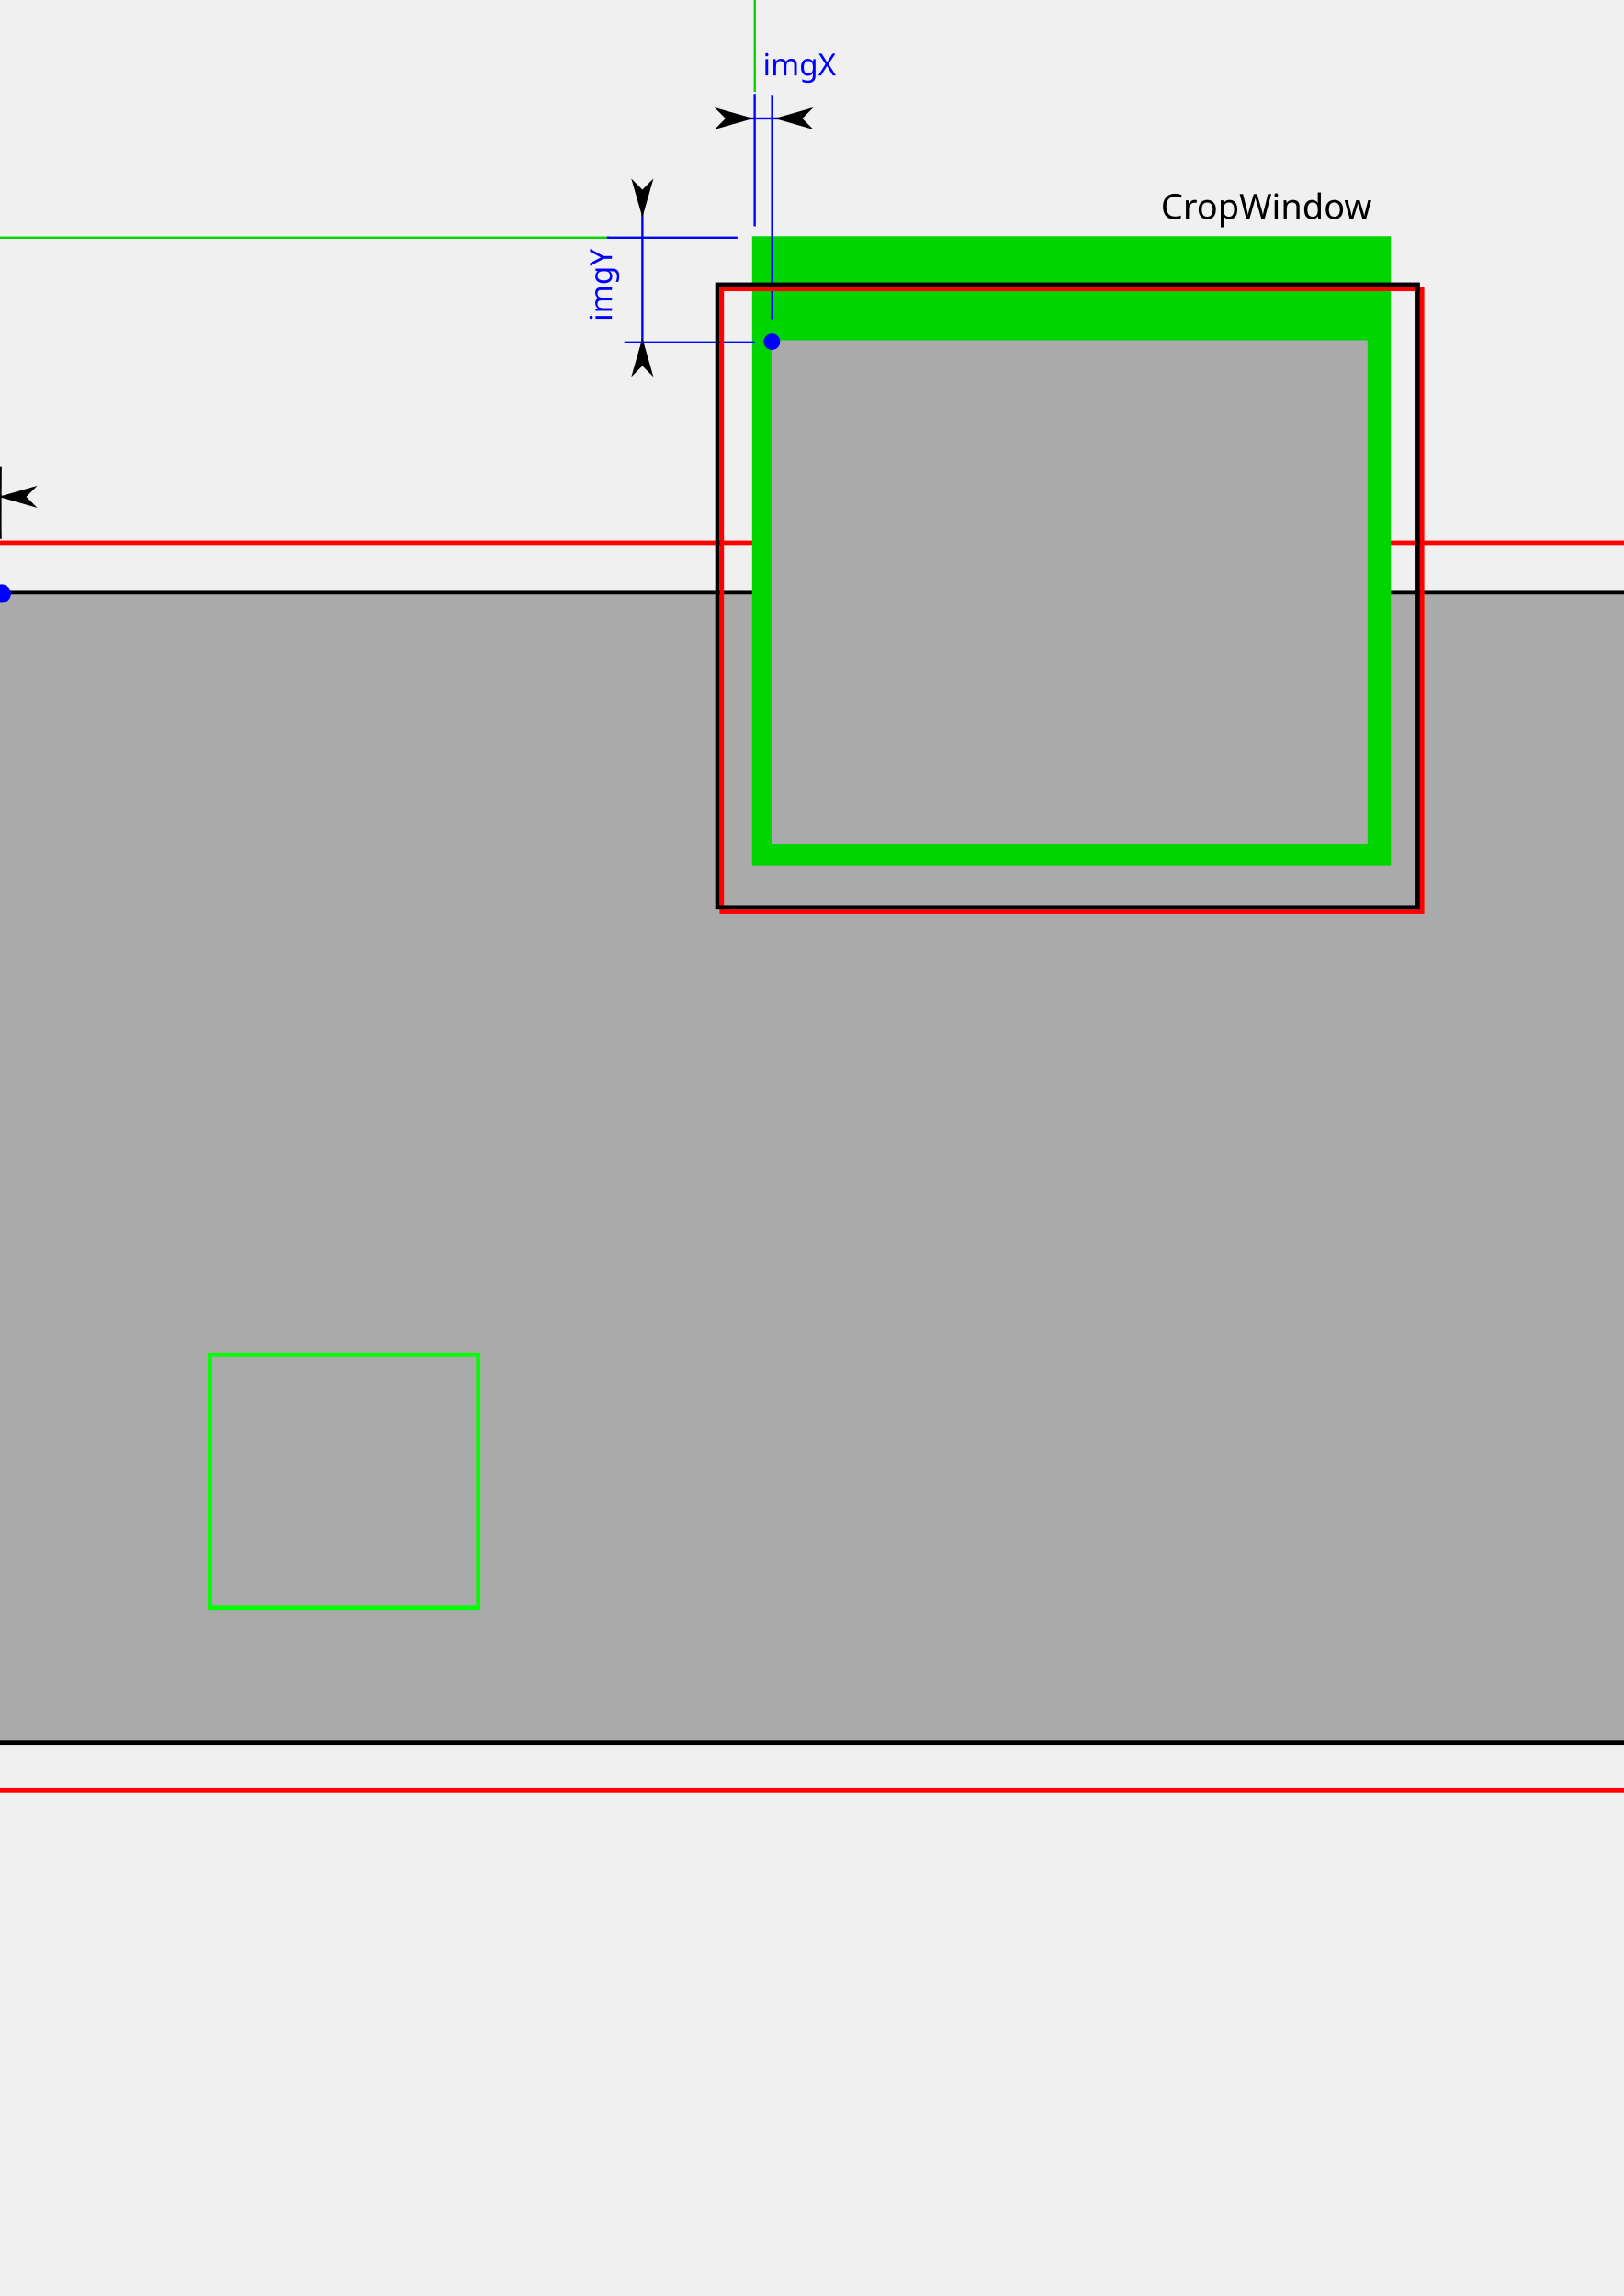
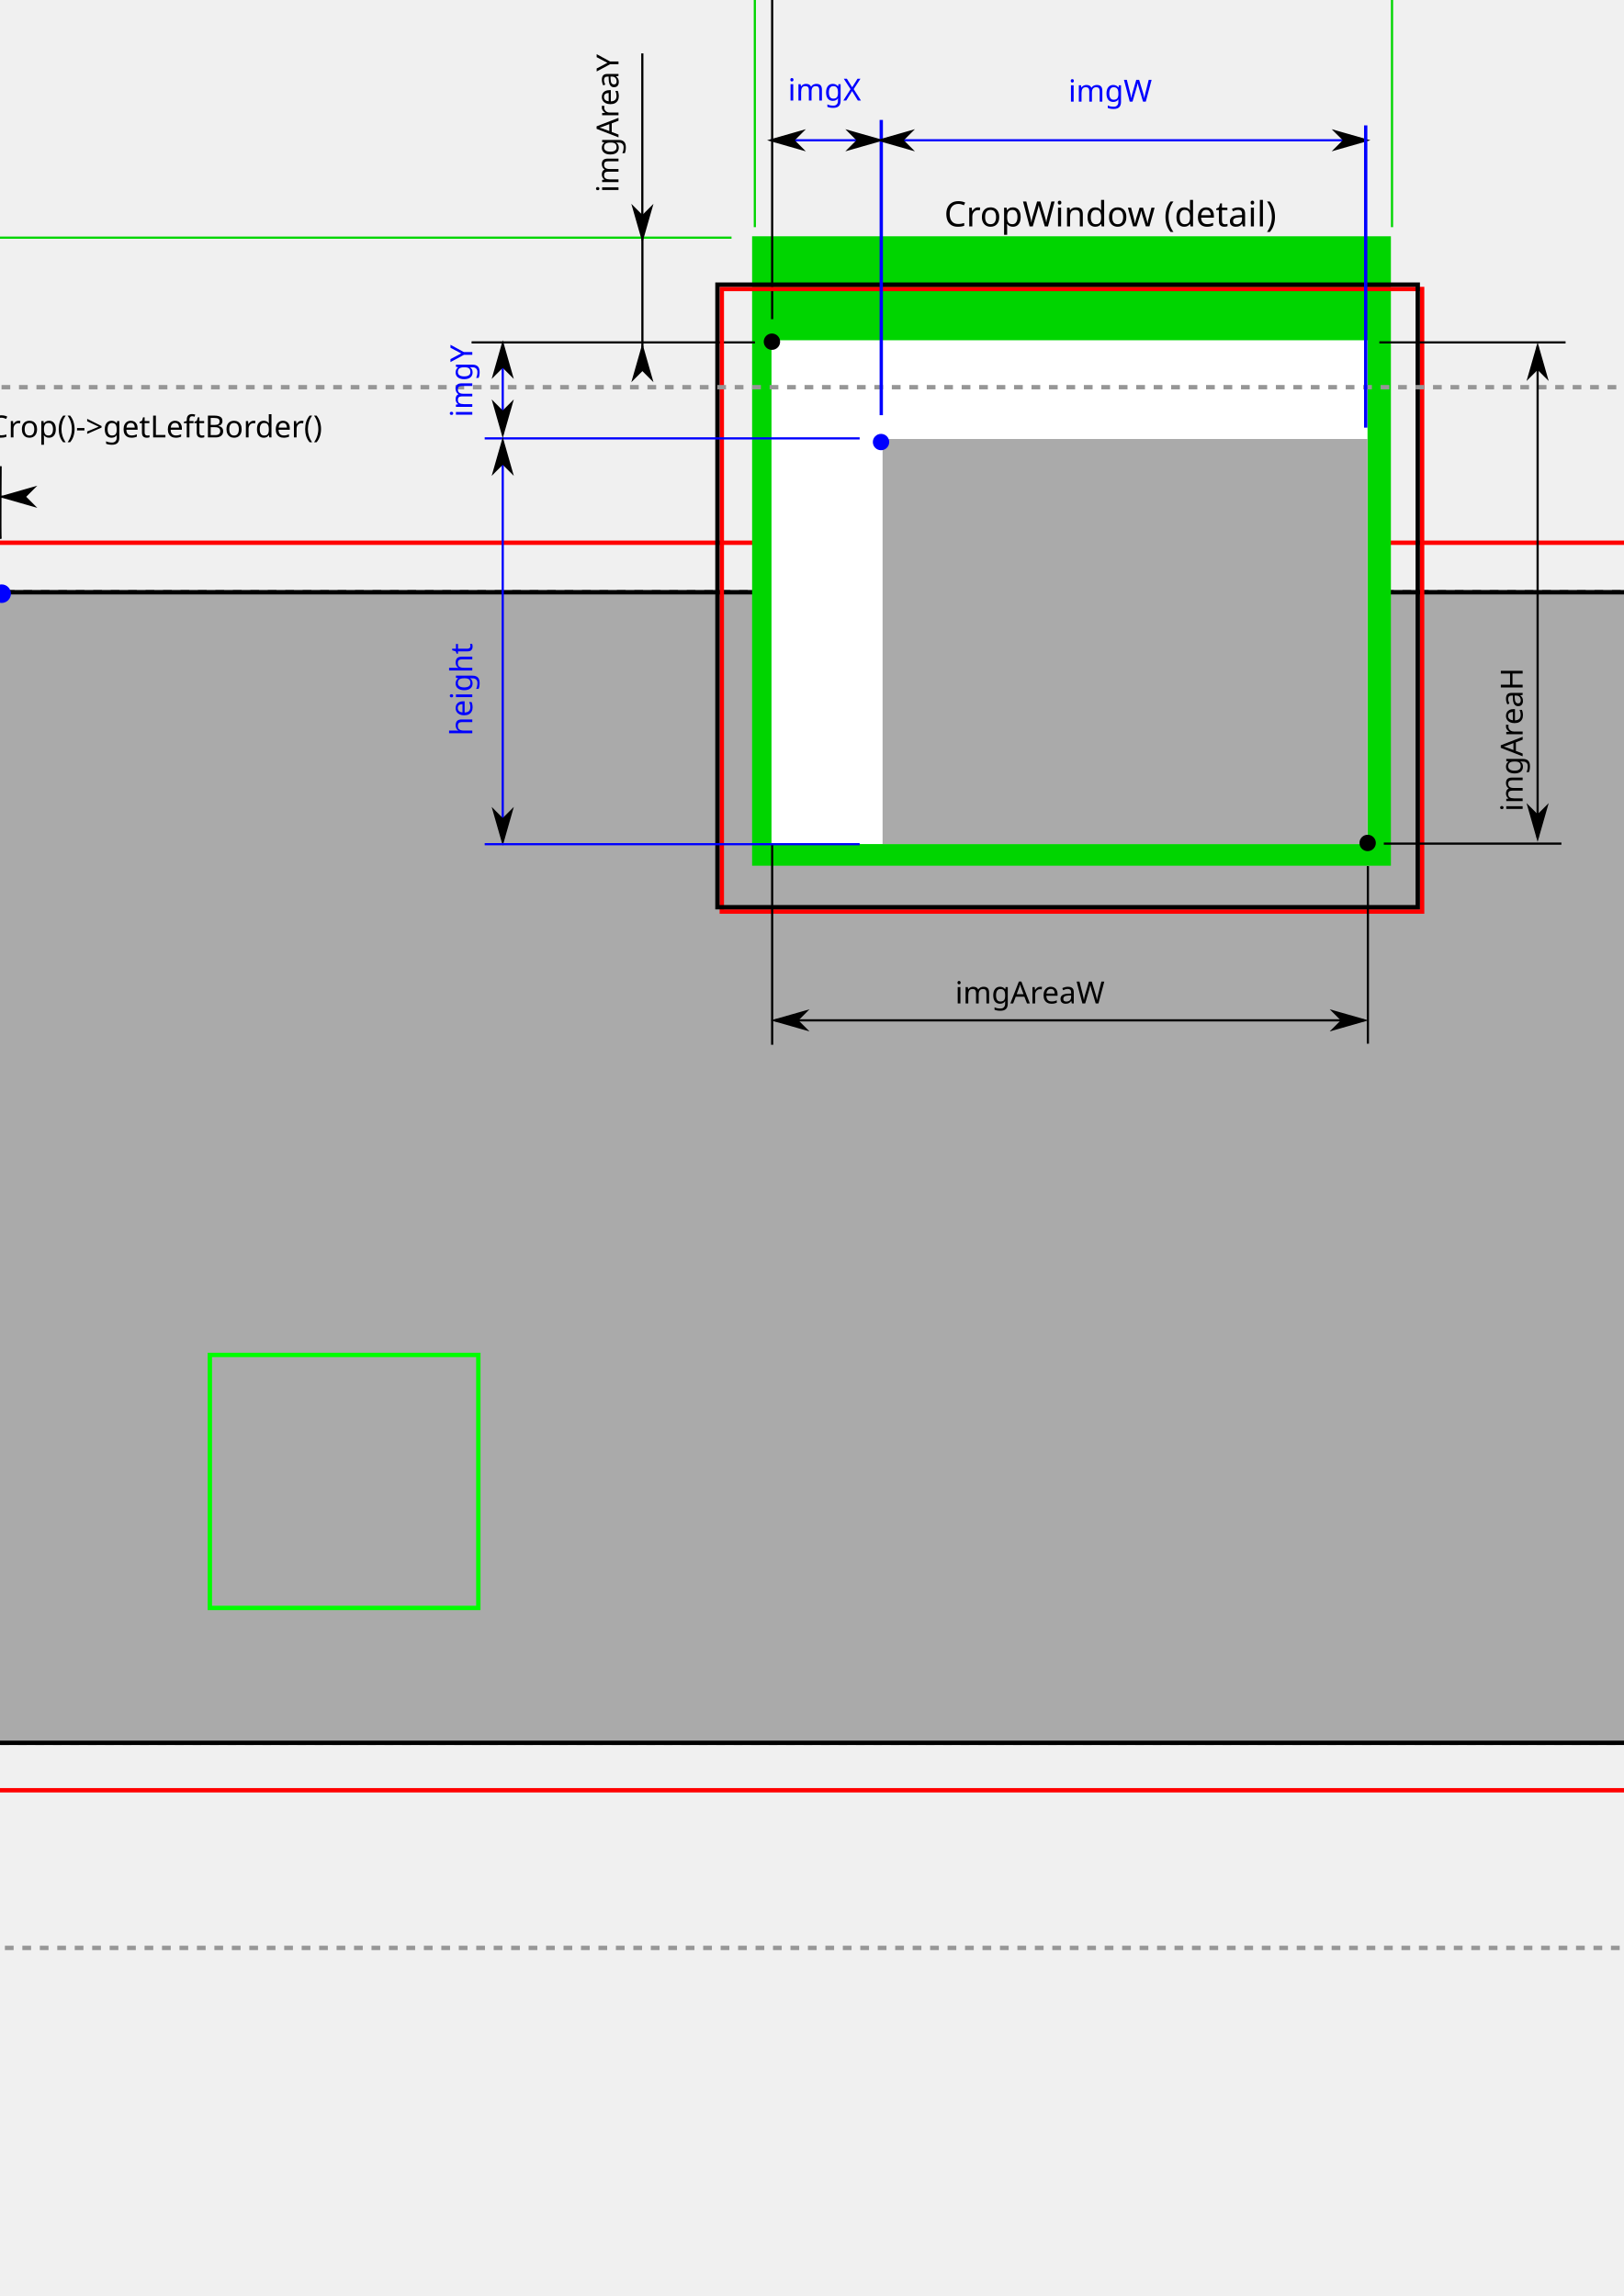
<svg xmlns="http://www.w3.org/2000/svg" width="744.094" height="1052.362" id="svg2" version="1.1">
  <defs id="defs4">
+     <marker style="overflow:visible" id="marker4672" refX="0.0" refY="0.0" orient="auto">
+       <path transform="scale(0.8) translate(12.5,0)" style="fill-rule:evenodd;stroke:#969696;stroke-width:1pt;stroke-opacity:1;fill:#969696;fill-opacity:1" d="M 0.0,0.0 L 5.0,-5.0 L -12.5,0.0 L 5.0,5.0 L 0.0,0.0 z " id="path4674" />
+     </marker>
+     <marker style="overflow:visible;" id="marker4626" refX="0.0" refY="0.0" orient="auto">
+       <path transform="scale(0.8) rotate(180) translate(12.5,0)" style="fill-rule:evenodd;stroke:#969696;stroke-width:1pt;stroke-opacity:1;fill:#969696;fill-opacity:1" d="M 0.0,0.0 L 5.0,-5.0 L -12.5,0.0 L 5.0,5.0 L 0.0,0.0 z " id="path4628" />
+     </marker>
    <marker orient="auto" refY="0.0" refX="0.0" id="Arrow1Lstart" style="overflow:visible">
      <path id="path3822" d="M 0.0,0.0 L 5.0,-5.0 L -12.5,0.0 L 5.0,5.0 L 0.0,0.0 z " style="fill-rule:evenodd;stroke:#000000;stroke-width:1.0pt" transform="scale(0.8) translate(12.5,0)" />
    </marker>
    <marker orient="auto" refY="0.0" refX="0.0" id="Arrow1Lend" style="overflow:visible;">
      <path id="path3825" d="M 0.0,0.0 L 5.0,-5.0 L -12.5,0.0 L 5.0,5.0 L 0.0,0.0 z " style="fill-rule:evenodd;stroke:#000000;stroke-width:1.0pt;" transform="scale(0.8) rotate(180) translate(12.5,0)" />
    </marker>
    <marker orient="auto" refY="0" refX="0" id="Arrow1Lend-0" style="overflow:visible">
      <path id="path3825-0" d="M 0,0 5,-5 -12.5,0 5,5 0,0 z" style="fill-rule:evenodd;stroke:#000000;stroke-width:1pt" transform="matrix(-0.8,0,0,-0.8,-10,0)" />
    </marker>
+     <filter style="color-interpolation-filters:sRGB" id="filter4878" x="-0.033" width="1.066" y="-0.328" height="1.657">
+       <feGaussianBlur stdDeviation="10.059" id="feGaussianBlur4880" />
+     </filter>
  </defs>
  <g id="layer1">
+     <rect y="-293.04" x="-78.267" height="73.539" width="731.148" id="rect4800" style="opacity:0.5;fill:#000000;fill-opacity:1;fill-rule:nonzero;stroke:none;stroke-width:2;stroke-linecap:round;stroke-linejoin:miter;stroke-miterlimit:4;stroke-dasharray:none;stroke-dashoffset:0;stroke-opacity:1;filter:url(#filter4878)" />
+     <rect style="opacity:1;fill:#ffffff;fill-opacity:1;fill-rule:nonzero;stroke:#000000;stroke-width:2;stroke-linecap:round;stroke-linejoin:miter;stroke-miterlimit:4;stroke-dasharray:none;stroke-dashoffset:0;stroke-opacity:1" id="rect4798" width="731.148" height="73.539" x="-86.267" y="-301.04" />
+     <rect y="271.464" x="-69.296" height="527.35" width="885.096" id="rect3410" style="fill:none;stroke:#000000;stroke-width:2;stroke-miterlimit:4;stroke-dasharray:4,4;stroke-dashoffset:0;stroke-opacity:1" />
    <rect style="opacity:1;fill:#aaaaaa;fill-opacity:1;stroke:none" id="rect2993" width="745.493" height="529.32" x="-7.3357637e-06" y="270.504" />
    <rect style="fill:none;stroke:#ff0000;stroke-width:2;stroke-miterlimit:4;stroke-opacity:1;stroke-dasharray:none;stroke-dashoffset:0" id="rect3765-5" width="789.939" height="571.797" x="-20.708" y="248.76" />
    <rect style="fill:none;stroke:#000000;stroke-width:2;stroke-miterlimit:4;stroke-opacity:1;stroke-dasharray:none;stroke-dashoffset:0" id="rect3765" width="788.929" height="527.35" x="-21.213" y="271.464" />
-     <text xml:space="preserve" style="font-size:14px;font-style:normal;font-variant:normal;font-weight:normal;font-stretch:normal;text-align:end;line-height:125%;letter-spacing:0px;word-spacing:0px;writing-mode:lr-tb;text-anchor:end;fill:#000000;fill-opacity:1;stroke:none;font-family:Sans;-inkscape-font-specification:Sans" x="724.432" y="1097.92" id="text3804">
-       <tspan id="tspan3806" x="724.432" y="1097.92">imgAreaW</tspan>
+     <text xml:space="preserve" style="font-style:normal;font-variant:normal;font-weight:normal;font-stretch:normal;font-size:14px;line-height:125%;font-family:Sans;-inkscape-font-specification:Sans;text-align:end;letter-spacing:0px;word-spacing:0px;writing-mode:lr-tb;text-anchor:end;fill:#000000;fill-opacity:1;stroke:none" x="393.506" y="1104.992" id="text3804">
+       <tspan id="tspan3806" x="393.506" y="1104.992">imgAreaW</tspan>
    </text>
-     <text xml:space="preserve" style="font-size:14px;font-style:normal;font-variant:normal;font-weight:normal;font-stretch:normal;text-align:end;line-height:125%;letter-spacing:0px;word-spacing:0px;writing-mode:lr-tb;text-anchor:end;fill:#000000;fill-opacity:1;stroke:none;font-family:Sans;-inkscape-font-specification:Sans" x="-969.885" y="783.784" id="text3808" transform="matrix(0,-1,1,0,0,0)">
-       <tspan id="tspan3810" x="-969.885" y="783.784">imgAreaH</tspan>
+     <text xml:space="preserve" style="font-style:normal;font-variant:normal;font-weight:normal;font-stretch:normal;font-size:14px;line-height:125%;font-family:Sans;-inkscape-font-specification:Sans;text-align:end;letter-spacing:0px;word-spacing:0px;writing-mode:lr-tb;text-anchor:end;fill:#000000;fill-opacity:1;stroke:none" x="-931.885" y="925.784" id="text3808" transform="matrix(0,-1,1,0,0,0)">
+       <tspan id="tspan3810" x="-931.885" y="925.784">imgAreaH</tspan>
    </text>
-     <path style="fill:none;stroke:#000000;stroke-width:1px;stroke-linecap:butt;stroke-linejoin:miter;stroke-opacity:1;marker-end:url(#Arrow1Lend)" d="m 630.335,1073.677 c 81.822,0 117.178,0 117.178,0" id="path3812" />
-     <path style="fill:none;stroke:#000000;stroke-width:1px;stroke-linecap:butt;stroke-linejoin:miter;stroke-opacity:1;marker-end:url(#Arrow1Lend)" d="m 760.645,954.377 0,97.985" id="path3814" />
-     <path style="fill:none;stroke:#000000;stroke-width:1px;stroke-linecap:butt;stroke-linejoin:miter;stroke-opacity:1" d="m 780.848,1052.362 -35.355,0 0,35.355" id="path3816" />
-     <text xml:space="preserve" style="font-size:12px;font-style:normal;font-variant:normal;font-weight:normal;font-stretch:normal;text-align:end;line-height:125%;letter-spacing:0px;word-spacing:0px;writing-mode:lr-tb;text-anchor:end;fill:#000000;fill-opacity:1;stroke:none;font-family:Sans;-inkscape-font-specification:Sans" x="3.283" y="200.492" id="text3804-1">
-       <tspan x="3.283" y="200.492" id="tspan5224" style="font-size:14px">leftBorder</tspan>
+     <path style="fill:none;stroke:#000000;stroke-width:1px;stroke-linecap:butt;stroke-linejoin:miter;stroke-opacity:1;marker-start:url(#Arrow1Lstart);marker-end:url(#Arrow1Lend)" d="m 1.873,1119.677 c 517.661,0 741.341,0 741.341,0" id="path3812" />
+     <path style="fill:none;stroke:#000000;stroke-width:1px;stroke-linecap:butt;stroke-linejoin:miter;stroke-opacity:1;marker-end:url(#Arrow1Lend)" d="m 940.645,664.464 0,387.004" id="path3814" />
+     <text xml:space="preserve" style="font-style:normal;font-variant:normal;font-weight:normal;font-stretch:normal;font-size:12px;line-height:125%;font-family:Sans;-inkscape-font-specification:Sans;text-align:end;letter-spacing:0px;word-spacing:0px;writing-mode:lr-tb;text-anchor:end;fill:#000000;fill-opacity:1;stroke:none" x="163.283" y="200.492" id="text3804-1">
+       <tspan x="163.283" y="200.492" id="tspan5224" style="font-size:14px">cropHandler.getCrop()-&gt;getLeftBorder()</tspan>
    </text>
    <path style="fill:none;stroke:#000000;stroke-width:1px;stroke-linecap:butt;stroke-linejoin:miter;stroke-opacity:1;marker-start:url(#Arrow1Lend-0);marker-end:url(#Arrow1Lstart)" d="m -20.712,227.694 c 15.348,0 21.979,0 21.979,0" id="path3812-2" />
    <path style="fill:none;stroke:#000000;stroke-width:1px;stroke-linecap:butt;stroke-linejoin:miter;stroke-opacity:1" d="m -20.961,247.018 c -0.253,-1.134 0,-33.335 0,-33.335" id="path5216" />
    <path id="path5218" d="m 0.282,247.018 c -0.253,-1.134 0,-33.335 0,-33.335" style="fill:none;stroke:#000000;stroke-width:1px;stroke-linecap:butt;stroke-linejoin:miter;stroke-opacity:1" />
    <path style="fill:none;stroke:#000000;stroke-width:1px;stroke-linecap:butt;stroke-linejoin:miter;stroke-opacity:1;marker-start:url(#Arrow1Lend-0);marker-end:url(#Arrow1Lstart)" d="m -57.143,276.752 0,-5.207" id="path5228" />
    <path style="fill:none;stroke:#000000;stroke-width:1px;stroke-linecap:butt;stroke-linejoin:miter;stroke-opacity:1" d="m -21.429,270.934 -48.571,0" id="path5602" />
-     <text xml:space="preserve" style="font-size:12px;font-style:normal;font-variant:normal;font-weight:normal;font-stretch:normal;text-align:end;line-height:125%;letter-spacing:0px;word-spacing:0px;writing-mode:lr-tb;text-anchor:end;fill:#000000;fill-opacity:1;stroke:none;font-family:Sans;-inkscape-font-specification:Sans" x="-239.345" y="-85.325" id="text5604" transform="matrix(0,-1,1,0,0,0)">
-       <tspan id="tspan5606" x="-239.345" y="-85.325" style="font-size:14px">upperBorder</tspan>
+     <text xml:space="preserve" style="font-style:normal;font-variant:normal;font-weight:normal;font-stretch:normal;font-size:12px;line-height:125%;font-family:Sans;-inkscape-font-specification:Sans;text-align:end;letter-spacing:0px;word-spacing:0px;writing-mode:lr-tb;text-anchor:end;fill:#000000;fill-opacity:1;stroke:none" x="-221.345" y="-85.325" id="text5604" transform="matrix(0,-1,1,0,0,0)">
+       <tspan id="tspan5606" x="-221.345" y="-85.325" style="font-size:14px">cropHandler.getCrop()-&gt;getUpperBorder()</tspan>
    </text>
    <rect y="182.76" x="1010.292" height="43.797" width="82.939" id="rect5608" style="fill:none;stroke:#ff0000;stroke-width:2;stroke-miterlimit:4;stroke-opacity:1;stroke-dasharray:none;stroke-dashoffset:0" />
    <rect y="250.464" x="1010.787" height="44.35" width="82.929" id="rect5610" style="fill:none;stroke:#000000;stroke-width:2;stroke-miterlimit:4;stroke-opacity:1;stroke-dasharray:none;stroke-dashoffset:0" />
    <text xml:space="preserve" style="font-size:14px;font-style:normal;font-variant:normal;font-weight:normal;font-stretch:normal;text-align:start;line-height:125%;letter-spacing:0px;word-spacing:0px;writing-mode:lr-tb;text-anchor:start;fill:#000000;fill-opacity:1;stroke:none;font-family:Sans;-inkscape-font-specification:Sans" x="1113" y="209.362" id="text5612">
      <tspan id="tspan5614" x="1113" y="209.362">Requested processing image size (including processing borders)</tspan>
    </text>
    <text xml:space="preserve" style="font-size:14px;font-style:normal;font-variant:normal;font-weight:normal;font-stretch:normal;text-align:start;line-height:125%;letter-spacing:0px;word-spacing:0px;writing-mode:lr-tb;text-anchor:start;fill:#000000;fill-opacity:1;stroke:none;font-family:Sans;-inkscape-font-specification:Sans" x="1114" y="277.362" id="text5616">
      <tspan id="tspan5618" x="1114" y="277.362">Allocated processing image size (including possible processing border)</tspan>
    </text>
    <rect y="321.504" x="1009" height="56.32" width="84.493" id="rect5620" style="opacity:1;fill:#aaaaaa;fill-opacity:1;stroke:none" />
    <text xml:space="preserve" style="font-size:14px;font-style:normal;font-variant:normal;font-weight:normal;font-stretch:normal;text-align:start;line-height:125%;letter-spacing:0px;word-spacing:0px;writing-mode:lr-tb;text-anchor:start;fill:#000000;fill-opacity:1;stroke:none;font-family:Sans;-inkscape-font-specification:Sans" x="1115" y="351.362" id="text5622">
      <tspan id="tspan5624" x="1115" y="351.362">Allocated pixbuf size for display (no extra border here!)</tspan>
    </text>
    <rect style="fill:none;stroke:#00ff00;stroke-width:2;stroke-miterlimit:4;stroke-opacity:1;stroke-dasharray:none;stroke-dashoffset:0" id="rect5626" width="123.037" height="115.966" x="96.167" y="621.027" />
    <path style="fill:#0000ff;fill-opacity:1;stroke:none" id="path5628" d="m 31.5,287.112 a 16.25,16.25 0 1 1 -32.5,0 16.25,16.25 0 1 1 32.5,0 z" transform="matrix(0.2615385,0,0,0.2615385,-3.238462,197.0213)" />
-     <path id="path5630" d="m -151.143,272.56 0,-271.424" style="fill:#0000ff;stroke:#0000ff;stroke-width:1px;stroke-linecap:butt;stroke-linejoin:miter;stroke-opacity:1;marker-start:url(#Arrow1Lend-0);marker-end:url(#Arrow1Lstart);fill-opacity:1" />
-     <path id="path5632" d="m -107.429,270.934 -48.571,0" style="fill:none;stroke:#0000ff;stroke-width:1px;stroke-linecap:butt;stroke-linejoin:miter;stroke-opacity:1" />
-     <path style="fill:none;stroke:#0000ff;stroke-width:1px;stroke-linecap:butt;stroke-linejoin:miter;stroke-opacity:1" d="m -3.96,1.245 -156.514,0" id="path5634" />
+     <path id="path5630" d="m -211.143,272.56 0,-271.424" style="fill:#0000ff;fill-opacity:1;stroke:#0000ff;stroke-width:1px;stroke-linecap:butt;stroke-linejoin:miter;stroke-opacity:1;marker-start:url(#Arrow1Lstart);marker-end:url(#Arrow1Lend)" />
+     <path id="path5632" d="m -107.429,270.934 -117.161,0" style="fill:none;stroke:#0000ff;stroke-width:1px;stroke-linecap:butt;stroke-linejoin:miter;stroke-opacity:1" />
+     <path style="fill:none;stroke:#0000ff;stroke-width:1px;stroke-linecap:butt;stroke-linejoin:miter;stroke-opacity:1" d="m -3.96,1.245 -222.275,0" id="path5634" />
    <path id="path5636" d="m -1.764,-40.21 5.207,0" style="fill:none;stroke:#0000ff;stroke-width:1px;stroke-linecap:butt;stroke-linejoin:miter;stroke-opacity:1;marker-start:url(#Arrow1Lend-0);marker-end:url(#Arrow1Lstart)" />
    <path style="fill:#0000ff;fill-opacity:1;stroke:#0000ff;stroke-width:1px;stroke-linecap:butt;stroke-linejoin:miter;stroke-opacity:1;marker-start:none;marker-end:none" d="m 0.857,-5.588 0,-46.054" id="path5638" />
    <text xml:space="preserve" style="font-size:14px;font-style:normal;font-variant:normal;font-weight:normal;font-stretch:normal;text-align:start;line-height:125%;letter-spacing:0px;word-spacing:0px;writing-mode:lr-tb;text-anchor:start;fill:#000000;fill-opacity:1;stroke:none;font-family:Sans;-inkscape-font-specification:Sans" x="-26.163" y="-67.695" id="text6012">
      <tspan id="tspan6014" x="-26.163" y="-67.695" />
    </text>
    <text xml:space="preserve" style="font-size:12px;font-style:normal;font-variant:normal;font-weight:normal;font-stretch:normal;text-align:start;line-height:125%;letter-spacing:0px;word-spacing:0px;writing-mode:lr-tb;text-anchor:start;fill:#0000ff;fill-opacity:1;stroke:none;font-family:Sans;-inkscape-font-specification:Sans" x="-23.335" y="-64.159" id="text6016">
      <tspan id="tspan6018" x="-23.335" y="-64.159" style="font-size:14px">imgX</tspan>
    </text>
-     <text xml:space="preserve" style="font-size:12px;font-style:normal;font-variant:normal;font-weight:normal;font-stretch:normal;text-align:start;line-height:125%;letter-spacing:0px;word-spacing:0px;writing-mode:lr-tb;text-anchor:start;fill:#0000ff;fill-opacity:1;stroke:none;font-family:Sans;-inkscape-font-specification:Sans" x="-134.769" y="-163.56" id="text6020" transform="matrix(0,-1,1,0,0,0)">
-       <tspan id="tspan6022" x="-134.769" y="-163.56" style="font-size:14px">imgY</tspan>
+     <text xml:space="preserve" style="font-style:normal;font-variant:normal;font-weight:normal;font-stretch:normal;font-size:12px;line-height:125%;font-family:Sans;-inkscape-font-specification:Sans;text-align:start;letter-spacing:0px;word-spacing:0px;writing-mode:lr-tb;text-anchor:start;fill:#0000ff;fill-opacity:1;stroke:none" x="-134.769" y="-223.56" id="text6020" transform="matrix(0,-1,1,0,0,0)">
+       <tspan id="tspan6022" x="-134.769" y="-223.56" style="font-size:14px">imgY</tspan>
    </text>
    <rect y="108.299" x="344.669" height="288.5" width="292.742" id="rect6024" style="fill:#00d500;stroke:none;stroke-width:2;stroke-miterlimit:4;stroke-opacity:1;stroke-dasharray:none;stroke-dashoffset:0;fill-opacity:1" />
-     <rect y="155.953" x="353.553" height="230.921" width="273.145" id="rect6028" style="fill:#aaaaaa;fill-opacity:1;stroke:none" />
-     <path style="fill:none;stroke:#00d500;stroke-width:1px;stroke-linecap:butt;stroke-linejoin:miter;stroke-opacity:1;marker-start:url(#Arrow1Lend-0);marker-end:url(#Arrow1Lstart)" d="m -1.764,-138.21 348.707,0" id="path6030" />
+     <rect y="155.953" x="353.553" height="230.921" width="273.145" id="rect6028" style="fill:#ffffff;fill-opacity:1;stroke:none" />
+     <path style="fill:none;stroke:#00d500;stroke-width:1px;stroke-linecap:butt;stroke-linejoin:miter;stroke-opacity:1;marker-start:url(#Arrow1Lstart);marker-end:url(#Arrow1Lend)" d="m 1.705,-138.21 342.77,0" id="path6030" />
    <path id="path6032" d="m 0.857,-103.588 0,-46.054" style="fill:#0000ff;fill-opacity:1;stroke:#00d500;stroke-width:1px;stroke-linecap:butt;stroke-linejoin:miter;stroke-opacity:1;marker-start:none;marker-end:none" />
    <text id="text6034" y="-156.659" x="144.665" style="font-size:12px;font-style:normal;font-variant:normal;font-weight:normal;font-stretch:normal;text-align:start;line-height:125%;letter-spacing:0px;word-spacing:0px;writing-mode:lr-tb;text-anchor:start;fill:#00d500;fill-opacity:1;stroke:none;font-family:Sans;-inkscape-font-specification:Sans" xml:space="preserve">
      <tspan y="-156.659" x="144.665" id="tspan6036" style="font-size:14px">xpos</tspan>
    </text>
-     <path style="fill:#0101ff;fill-opacity:1;stroke:#00d500;stroke-width:1px;stroke-linecap:butt;stroke-linejoin:miter;stroke-opacity:1;marker-start:none;marker-end:none" d="m 345.918,42.118 0,-189.631" id="path6038" />
-     <path style="fill:#0000ff;fill-opacity:1;stroke:#00d500;stroke-width:1px;stroke-linecap:butt;stroke-linejoin:miter;stroke-opacity:1;marker-start:url(#Arrow1Lend-0);marker-end:url(#Arrow1Lstart)" d="m -43.143,115.274 0,-121.853" id="path6040" />
-     <path style="fill:none;stroke:#00d500;stroke-width:1px;stroke-linecap:butt;stroke-linejoin:miter;stroke-opacity:1" d="m 279.236,108.934 -341.4,0" id="path6042" />
+     <path style="fill:#0101ff;fill-opacity:1;stroke:#00d500;stroke-width:1px;stroke-linecap:butt;stroke-linejoin:miter;stroke-opacity:1;marker-start:none;marker-end:none" d="m 345.918,104.118 0,-251.631" id="path6038" />
+     <path style="fill:#0000ff;fill-opacity:1;stroke:#00d500;stroke-width:1;stroke-linecap:butt;stroke-linejoin:miter;stroke-miterlimit:4;stroke-dasharray:none;stroke-opacity:1;marker-start:url(#Arrow1Lstart);marker-end:url(#Arrow1Lend)" d="m -43.143,106.703 0,-104.461" id="path6040" />
+     <path style="fill:none;stroke:#00d500;stroke-width:1px;stroke-linecap:butt;stroke-linejoin:miter;stroke-opacity:1" d="m 335.236,108.934 -397.4,0" id="path6042" />
    <text xml:space="preserve" style="font-size:12px;font-style:normal;font-variant:normal;font-weight:normal;font-stretch:normal;text-align:start;line-height:125%;letter-spacing:0px;word-spacing:0px;writing-mode:lr-tb;text-anchor:start;fill:#00d500;fill-opacity:1;stroke:none;font-family:Sans;-inkscape-font-specification:Sans" x="-71.767" y="-61.683" id="text6044" transform="matrix(0,-1,1,0,0,0)">
      <tspan id="tspan6046" x="-71.767" y="-61.683" style="font-size:14px">ypos</tspan>
    </text>
-     <path style="fill:none;stroke:#0000ff;stroke-width:1px;stroke-linecap:butt;stroke-linejoin:miter;stroke-opacity:1;marker-start:url(#Arrow1Lend-0);marker-end:url(#Arrow1Lstart)" d="m 343.236,54.29 13.707,0" id="path6048" />
-     <path id="path6050" d="m 345.857,103.752 0,-60.735" style="fill:#0000ff;fill-opacity:1;stroke:#0000ff;stroke-width:1px;stroke-linecap:butt;stroke-linejoin:miter;stroke-opacity:1;marker-start:none;marker-end:none" />
-     <text id="text6052" y="34.583" x="349.596" style="font-size:14px;font-style:normal;font-variant:normal;font-weight:normal;font-stretch:normal;text-align:start;line-height:125%;letter-spacing:0px;word-spacing:0px;writing-mode:lr-tb;text-anchor:start;fill:#0000ff;fill-opacity:1;stroke:none;font-family:Sans;-inkscape-font-specification:Sans" xml:space="preserve">
-       <tspan y="34.583" x="349.596" id="tspan6054">imgX</tspan>
+     <path style="fill:none;stroke:#000000;stroke-width:1px;stroke-linecap:butt;stroke-linejoin:miter;stroke-opacity:1;marker-start:url(#Arrow1Lend-0);marker-end:url(#Arrow1Lstart)" d="m 343.236,-45.71 13.707,0" id="path6048" />
+     <text id="text6052" y="-54.917" x="379.596" style="font-style:normal;font-variant:normal;font-weight:normal;font-stretch:normal;font-size:14px;line-height:125%;font-family:Sans;-inkscape-font-specification:Sans;text-align:start;letter-spacing:0px;word-spacing:0px;writing-mode:lr-tb;text-anchor:start;fill:#000000;fill-opacity:1;stroke:none" xml:space="preserve">
+       <tspan y="-54.917" x="379.596" id="tspan6054">imgAreaX</tspan>
    </text>
-     <path style="fill:#0000ff;fill-opacity:1;stroke:#0101ff;stroke-width:1px;stroke-linecap:butt;stroke-linejoin:miter;stroke-opacity:1;marker-start:none;marker-end:none" d="m 353.857,146.295 0,-102.821" id="path6056" />
-     <path style="fill:#0000ff;fill-opacity:1;stroke:#0000ff;stroke-width:1px;stroke-linecap:butt;stroke-linejoin:miter;stroke-opacity:1;marker-start:url(#Arrow1Lend-0);marker-end:url(#Arrow1Lstart)" d="m 294.393,156.931 0,-59.258" id="path6058" />
-     <path style="fill:none;stroke:#0000ff;stroke-width:1px;stroke-linecap:butt;stroke-linejoin:miter;stroke-opacity:1" d="m 345.955,156.934 -59.839,0" id="path6060" />
-     <path transform="matrix(0.2307692,0,0,0.2307692,350.2308,90.35553)" d="m 31.5,287.112 a 16.25,16.25 0 1 1 -32.5,0 16.25,16.25 0 1 1 32.5,0 z" id="path6062" style="fill:#0000ff;fill-opacity:1;stroke:none" />
-     <text transform="matrix(0,-1,1,0,0,0)" id="text6064" y="280.44" x="-147.269" style="font-size:14px;font-style:normal;font-variant:normal;font-weight:normal;font-stretch:normal;text-align:start;line-height:125%;letter-spacing:0px;word-spacing:0px;writing-mode:lr-tb;text-anchor:start;fill:#0000ff;fill-opacity:1;stroke:none;font-family:Sans;-inkscape-font-specification:Sans" xml:space="preserve">
-       <tspan y="280.44" x="-147.269" id="tspan6066">imgY</tspan>
+     <path style="fill:#000000;fill-opacity:1;stroke:#000000;stroke-width:1px;stroke-linecap:butt;stroke-linejoin:miter;stroke-opacity:1;marker-start:none;marker-end:none" d="m 353.857,146.295 0,-204.821" id="path6056" />
+     <path style="fill:#000000;fill-opacity:1;stroke:#000000;stroke-width:1px;stroke-linecap:butt;stroke-linejoin:miter;stroke-opacity:1;marker-start:url(#Arrow1Lend-0);marker-end:url(#Arrow1Lstart)" d="m 294.393,159.357 0,-50.111" id="path6058" />
+     <path style="fill:none;stroke:#000000;stroke-width:1px;stroke-linecap:butt;stroke-linejoin:miter;stroke-opacity:1" d="m 345.955,156.934 -129.843,0" id="path6060" />
+     <path transform="matrix(0.2307692,0,0,0.2307692,350.2308,90.35553)" d="m 31.5,287.112 a 16.25,16.25 0 1 1 -32.5,0 16.25,16.25 0 1 1 32.5,0 z" id="path6062" style="fill:#000000;fill-opacity:1;stroke:none" />
+     <text transform="matrix(0,-1,1,0,0,0)" id="text6064" y="283.44" x="-88.269" style="font-style:normal;font-variant:normal;font-weight:normal;font-stretch:normal;font-size:14px;line-height:125%;font-family:Sans;-inkscape-font-specification:Sans;text-align:start;letter-spacing:0px;word-spacing:0px;writing-mode:lr-tb;text-anchor:start;fill:#000000;fill-opacity:1;stroke:none" xml:space="preserve">
+       <tspan y="283.44" x="-88.269" id="tspan6066">imgAreaY</tspan>
    </text>
-     <path id="path6068" d="m 337.955,108.934 -59.839,0" style="fill:none;stroke:#0000ff;stroke-width:1px;stroke-linecap:butt;stroke-linejoin:miter;stroke-opacity:1" />
    <rect y="132.464" x="330.787" height="285.35" width="320.929" id="rect6072" style="fill:none;stroke:#ff0000;stroke-width:2;stroke-miterlimit:4;stroke-opacity:1;stroke-dasharray:none;stroke-dashoffset:0" />
    <rect style="fill:none;stroke:#000000;stroke-width:2;stroke-miterlimit:4;stroke-opacity:1;stroke-dasharray:none;stroke-dashoffset:0" id="rect6070" width="320.929" height="285.35" x="328.787" y="130.464" />
    <text xml:space="preserve" style="font-size:12px;font-style:normal;font-variant:normal;font-weight:normal;font-stretch:normal;text-align:start;line-height:125%;letter-spacing:0px;word-spacing:0px;writing-mode:lr-tb;text-anchor:start;fill:#000000;fill-opacity:1;stroke:none;font-family:Sans;-inkscape-font-specification:Sans" x="22" y="31.362" id="text6078">
      <tspan id="tspan6080" x="22" y="31.362" />
    </text>
-     <text xml:space="preserve" style="font-size:16px;font-style:normal;font-variant:normal;font-weight:normal;font-stretch:normal;text-align:start;line-height:125%;letter-spacing:0px;word-spacing:0px;writing-mode:lr-tb;text-anchor:start;fill:#000000;fill-opacity:1;stroke:none;font-family:Sans;-inkscape-font-specification:Sans" x="479.608" y="-14.88" id="text6082">
-       <tspan id="tspan6084" x="479.608" y="-14.88">CropWindow  (mainCropWindow)</tspan>
+     <text xml:space="preserve" style="font-style:normal;font-variant:normal;font-weight:normal;font-stretch:normal;font-size:16px;line-height:125%;font-family:Sans;-inkscape-font-specification:Sans;text-align:start;letter-spacing:0px;word-spacing:0px;writing-mode:lr-tb;text-anchor:start;fill:#000000;fill-opacity:1;stroke:none" x="10.089" y="-4.981" id="text6082">
+       <tspan id="tspan6084" x="10.089" y="-4.981">CropWindow  (mainCropWindow)</tspan>
    </text>
-     <text id="text6086" y="100.362" x="532" style="font-size:16px;font-style:normal;font-variant:normal;font-weight:normal;font-stretch:normal;text-align:start;line-height:125%;letter-spacing:0px;word-spacing:0px;writing-mode:lr-tb;text-anchor:start;fill:#000000;fill-opacity:1;stroke:none;font-family:Sans;-inkscape-font-specification:Sans" xml:space="preserve">
-       <tspan y="100.362" x="532" id="tspan6088">CropWindow</tspan>
+     <text id="text6086" y="103.776" x="432.704" style="font-style:normal;font-variant:normal;font-weight:normal;font-stretch:normal;font-size:16px;line-height:125%;font-family:Sans;-inkscape-font-specification:Sans;text-align:start;letter-spacing:0px;word-spacing:0px;writing-mode:lr-tb;text-anchor:start;fill:#000000;fill-opacity:1;stroke:none" xml:space="preserve">
+       <tspan y="103.776" x="432.704" id="tspan6088">CropWindow (detail)</tspan>
+     </text>
+     <text id="text4240" y="425.71" x="1114.187" style="font-style:normal;font-variant:normal;font-weight:normal;font-stretch:normal;font-size:14px;line-height:125%;font-family:Sans;-inkscape-font-specification:Sans;text-align:start;letter-spacing:0px;word-spacing:0px;writing-mode:lr-tb;text-anchor:start;fill:#000000;fill-opacity:1;stroke:none" xml:space="preserve">
+       <tspan y="425.71" x="1114.187" id="tspan4242">Scaled full image</tspan>
+     </text>
+     <rect style="fill:none;stroke:#969696;stroke-width:2;stroke-miterlimit:4;stroke-dasharray:4, 4;stroke-dashoffset:0;stroke-opacity:1" id="rect4244" width="1065.096" height="715.35" x="-159.296" y="177.464" />
+     <text xml:space="preserve" style="font-style:normal;font-variant:normal;font-weight:normal;font-stretch:normal;font-size:14px;line-height:125%;font-family:Sans;-inkscape-font-specification:Sans;text-align:start;letter-spacing:0px;word-spacing:0px;writing-mode:lr-tb;text-anchor:start;fill:#000000;fill-opacity:1;stroke:none" x="1113.735" y="494.302" id="text4246">
+       <tspan id="tspan4248" x="1113.735" y="494.302">Editing canvas = Full image + padding, Scaled</tspan>
+     </text>
+     <path style="fill:none;fill-rule:evenodd;stroke:#969696;stroke-width:1;stroke-linecap:butt;stroke-linejoin:miter;stroke-opacity:1;stroke-miterlimit:4;stroke-dasharray:none;stroke-dashoffset:0;marker-start:url(#Arrow1Lstart);marker-end:url(#Arrow1Lend);fill-opacity:1" d="m 816,653.362 89,0" id="path4250" />
+     <text xml:space="preserve" style="font-style:normal;font-weight:normal;font-size:14px;line-height:125%;font-family:sans-serif;letter-spacing:0px;word-spacing:0px;fill:#969696;fill-opacity:1;stroke:none;stroke-width:1px;stroke-linecap:butt;stroke-linejoin:miter;stroke-opacity:1" x="954" y="641.362" id="text4608">
+       <tspan id="tspan4610" x="954" y="641.362">cropHandler.getCrop()-&gt;getPadding()</tspan>
+     </text>
+     <path id="path4624" d="m 896,653.362 319,0" style="fill:none;fill-rule:evenodd;stroke:#969696;stroke-width:1;stroke-linecap:butt;stroke-linejoin:miter;stroke-miterlimit:4;stroke-dasharray:none;stroke-dashoffset:0;stroke-opacity:1" />
+     <rect style="fill:none;stroke:#000000;stroke-width:2;stroke-miterlimit:4;stroke-dasharray:4,4;stroke-dashoffset:0;stroke-opacity:1" id="rect4790" width="82.929" height="44.35" x="1010.787" y="400.464" />
+     <rect y="468.464" x="1010.787" height="44.35" width="82.929" id="rect4792" style="fill:none;stroke:#969696;stroke-width:2;stroke-miterlimit:4;stroke-dasharray:4, 4;stroke-dashoffset:0;stroke-opacity:1" />
+     <text xml:space="preserve" style="font-style:normal;font-weight:normal;font-size:17.5px;line-height:125%;font-family:sans-serif;letter-spacing:0px;word-spacing:0px;fill:#000000;fill-opacity:1;stroke:none;stroke-width:1px;stroke-linecap:butt;stroke-linejoin:miter;stroke-opacity:1" x="-69.296" y="-255.785" id="text4794">
+       <tspan id="tspan4796" x="-69.296" y="-255.785" style="font-size:35px">CropWindow class, geometry explained</tspan>
+     </text>
+     <rect style="fill:#aaaaaa;fill-opacity:1;stroke:none" id="rect4278" width="222.234" height="185.666" x="404.465" y="201.208" />
+     <path id="path4280" d="m 353.467,64.29 49.745,0" style="fill:none;stroke:#0000ff;stroke-width:1px;stroke-linecap:butt;stroke-linejoin:miter;stroke-opacity:1;marker-start:url(#Arrow1Lstart);marker-end:url(#Arrow1Lend)" />
+     <text xml:space="preserve" style="font-style:normal;font-variant:normal;font-weight:normal;font-stretch:normal;font-size:14px;line-height:125%;font-family:Sans;-inkscape-font-specification:Sans;text-align:start;letter-spacing:0px;word-spacing:0px;writing-mode:lr-tb;text-anchor:start;fill:#0000ff;fill-opacity:1;stroke:none" x="361.096" y="46.083" id="text4282">
+       <tspan id="tspan4284" x="361.096" y="46.083">imgX</tspan>
+     </text>
+     <path id="path4286" d="m 403.857,190.295 0,-135.321" style="fill:#0000ff;fill-opacity:1;stroke:#0101ff;stroke-width:1.518px;stroke-linecap:butt;stroke-linejoin:miter;stroke-opacity:1;marker-start:none;marker-end:none" />
+     <circle style="fill:#0000ff;fill-opacity:1;stroke:none" id="path4288" cx="403.75" cy="202.612" r="3.75" />
+     <path id="path4290" d="m 230.393,198.883 0,-41.02" style="fill:#0000ff;fill-opacity:1;stroke:#0000ff;stroke-width:1px;stroke-linecap:butt;stroke-linejoin:miter;stroke-opacity:1;marker-start:url(#Arrow1Lstart);marker-end:url(#Arrow1Lend)" />
+     <path id="path4292" d="m 393.955,200.934 -171.839,0" style="fill:none;stroke:#0000ff;stroke-width:1px;stroke-linecap:butt;stroke-linejoin:miter;stroke-opacity:1" />
+     <text xml:space="preserve" style="font-style:normal;font-variant:normal;font-weight:normal;font-stretch:normal;font-size:14px;line-height:125%;font-family:Sans;-inkscape-font-specification:Sans;text-align:start;letter-spacing:0px;word-spacing:0px;writing-mode:lr-tb;text-anchor:start;fill:#0000ff;fill-opacity:1;stroke:none" x="-191.269" y="216.44" id="text4294" transform="matrix(0,-1,1,0,0,0)">
+       <tspan id="tspan4296" x="-191.269" y="216.44">imgY</tspan>
+     </text>
+     <text id="text4298" y="459.92" x="524.432" style="font-style:normal;font-variant:normal;font-weight:normal;font-stretch:normal;font-size:14px;line-height:125%;font-family:Sans;-inkscape-font-specification:Sans;text-align:end;letter-spacing:0px;word-spacing:0px;writing-mode:lr-tb;text-anchor:end;fill:#000000;fill-opacity:1;stroke:none" xml:space="preserve">
+       <tspan y="459.92" x="524.432" id="tspan4300">imgAreaW</tspan>
+     </text>
+     <text transform="matrix(0,-1,1,0,0,0)" id="text4302" y="697.784" x="-287.885" style="font-style:normal;font-variant:normal;font-weight:normal;font-stretch:normal;font-size:14px;line-height:125%;font-family:Sans;-inkscape-font-specification:Sans;text-align:end;letter-spacing:0px;word-spacing:0px;writing-mode:lr-tb;text-anchor:end;fill:#000000;fill-opacity:1;stroke:none" xml:space="preserve">
+       <tspan y="697.784" x="-287.885" id="tspan4304">imgAreaH</tspan>
+     </text>
+     <path id="path4306" d="m 355.163,467.677 c 188.549,0 270.021,0 270.021,0" style="fill:none;stroke:#000000;stroke-width:1px;stroke-linecap:butt;stroke-linejoin:miter;stroke-opacity:1;marker-start:url(#Arrow1Lstart);marker-end:url(#Arrow1Lend)" />
+     <path id="path4308" d="m 704.645,158.812 0,225.115" style="fill:none;stroke:#000000;stroke-width:1px;stroke-linecap:butt;stroke-linejoin:miter;stroke-opacity:1;marker-start:url(#Arrow1Lstart);marker-end:url(#Arrow1Lend)" />
+     <circle style="fill:#000000;fill-opacity:1;stroke:none" id="path4312" cx="626.75" cy="386.362" r="3.75" />
+     <path id="path4314" d="m 353.857,478.864 0,-91.89" style="fill:#000000;fill-opacity:1;stroke:#000000;stroke-width:1px;stroke-linecap:butt;stroke-linejoin:miter;stroke-opacity:1;marker-start:none;marker-end:none" />
+     <path style="fill:#000000;fill-opacity:1;stroke:#000000;stroke-width:1px;stroke-linecap:butt;stroke-linejoin:miter;stroke-opacity:1;marker-start:none;marker-end:none" d="m 626.857,478.364 0,-81.39" id="path4316" />
+     <path id="path4318" d="m 715.552,386.669 -81.39,0" style="fill:#000000;fill-opacity:1;stroke:#000000;stroke-width:1px;stroke-linecap:butt;stroke-linejoin:miter;stroke-opacity:1;marker-start:none;marker-end:none" />
+     <path id="path4320" d="m 717.455,156.934 -85.339,0" style="fill:none;stroke:#000000;stroke-width:1px;stroke-linecap:butt;stroke-linejoin:miter;stroke-opacity:1" />
+     <path style="fill:none;stroke:#0000ff;stroke-width:1px;stroke-linecap:butt;stroke-linejoin:miter;stroke-opacity:1;marker-start:url(#Arrow1Lstart);marker-end:url(#Arrow1Lend)" d="m 403.451,64.29 222.643,0" id="path4322" />
+     <text id="text4324" y="46.583" x="489.596" style="font-style:normal;font-variant:normal;font-weight:normal;font-stretch:normal;font-size:14px;line-height:125%;font-family:Sans;-inkscape-font-specification:Sans;text-align:start;letter-spacing:0px;word-spacing:0px;writing-mode:lr-tb;text-anchor:start;fill:#0000ff;fill-opacity:1;stroke:none" xml:space="preserve">
+       <tspan y="46.583" x="489.596" id="tspan4326">imgW</tspan>
+     </text>
+     <path style="fill:#0000ff;fill-opacity:1;stroke:#0101ff;stroke-width:1.518px;stroke-linecap:butt;stroke-linejoin:miter;stroke-opacity:1;marker-start:none;marker-end:none" d="m 625.857,196.008 0,-138.534" id="path4328" />
+     <path id="path4456" d="m 294.357,100.295 0,-75.821" style="fill:#000000;fill-opacity:1;stroke:#000000;stroke-width:1px;stroke-linecap:butt;stroke-linejoin:miter;stroke-opacity:1;marker-start:none;marker-end:none" />
+     <path style="fill:none;stroke:#000000;stroke-width:1px;stroke-linecap:butt;stroke-linejoin:miter;stroke-opacity:1" d="m 447.455,-45.566 -85.339,0" id="path4458" />
+     <path id="path4460" d="m 744.857,1133.364 0,-72.39" style="fill:#000000;fill-opacity:1;stroke:#000000;stroke-width:1px;stroke-linecap:butt;stroke-linejoin:miter;stroke-opacity:1;marker-start:none;marker-end:none" />
+     <path style="fill:#000000;fill-opacity:1;stroke:#000000;stroke-width:1px;stroke-linecap:butt;stroke-linejoin:miter;stroke-opacity:1;marker-start:none;marker-end:none" d="m 961.417,1052.669 -207.255,0" id="path4462" />
+     <path style="fill:#000000;fill-opacity:1;stroke:#000000;stroke-width:1px;stroke-linecap:butt;stroke-linejoin:miter;stroke-opacity:1;marker-start:none;marker-end:none" d="m 0.857,1133.364 0,-72.39" id="path4464" />
+     <path id="path4466" d="m 940.645,643.288 0,-641.838" style="fill:none;stroke:#000000;stroke-width:1px;stroke-linecap:butt;stroke-linejoin:miter;stroke-opacity:1;marker-end:url(#Arrow1Lend)" />
+     <path id="path4468" d="m 961.417,0.669 -207.255,0" style="fill:#000000;fill-opacity:1;stroke:#000000;stroke-width:1px;stroke-linecap:butt;stroke-linejoin:miter;stroke-opacity:1;marker-start:none;marker-end:none" />
+     <path id="path4470" d="m 345.756,-138.21 290.994,0" style="fill:none;stroke:#00d500;stroke-width:1px;stroke-linecap:butt;stroke-linejoin:miter;stroke-opacity:1;marker-start:url(#Arrow1Lstart);marker-end:url(#Arrow1Lend)" />
+     <text xml:space="preserve" style="font-style:normal;font-variant:normal;font-weight:normal;font-stretch:normal;font-size:12px;line-height:125%;font-family:Sans;-inkscape-font-specification:Sans;text-align:start;letter-spacing:0px;word-spacing:0px;writing-mode:lr-tb;text-anchor:start;fill:#00d500;fill-opacity:1;stroke:none" x="476.665" y="-156.659" id="text4472">
+       <tspan style="font-size:14px" id="tspan4474" x="476.665" y="-156.659">width</tspan>
+     </text>
+     <path id="path4476" d="m 637.918,104.118 0,-251.631" style="fill:#0101ff;fill-opacity:1;stroke:#00d500;stroke-width:1px;stroke-linecap:butt;stroke-linejoin:miter;stroke-opacity:1;marker-start:none;marker-end:none" />
+     <path style="fill:#0000ff;fill-opacity:1;stroke:#0000ff;stroke-width:1px;stroke-linecap:butt;stroke-linejoin:miter;stroke-opacity:1;marker-start:url(#Arrow1Lstart);marker-end:url(#Arrow1Lend)" d="m 230.393,385.667 0,-183.382" id="path4478" />
+     <path style="fill:none;stroke:#0000ff;stroke-width:1px;stroke-linecap:butt;stroke-linejoin:miter;stroke-opacity:1" d="m 393.955,386.934 -171.839,0" id="path4480" />
+     <text transform="matrix(0,-1,1,0,0,0)" id="text4482" y="216.44" x="-337.269" style="font-style:normal;font-variant:normal;font-weight:normal;font-stretch:normal;font-size:14px;line-height:125%;font-family:Sans;-inkscape-font-specification:Sans;text-align:start;letter-spacing:0px;word-spacing:0px;writing-mode:lr-tb;text-anchor:start;fill:#0000ff;fill-opacity:1;stroke:none" xml:space="preserve">
+       <tspan y="216.44" x="-337.269" id="tspan4484">height</tspan>
    </text>
  </g>
</svg>
